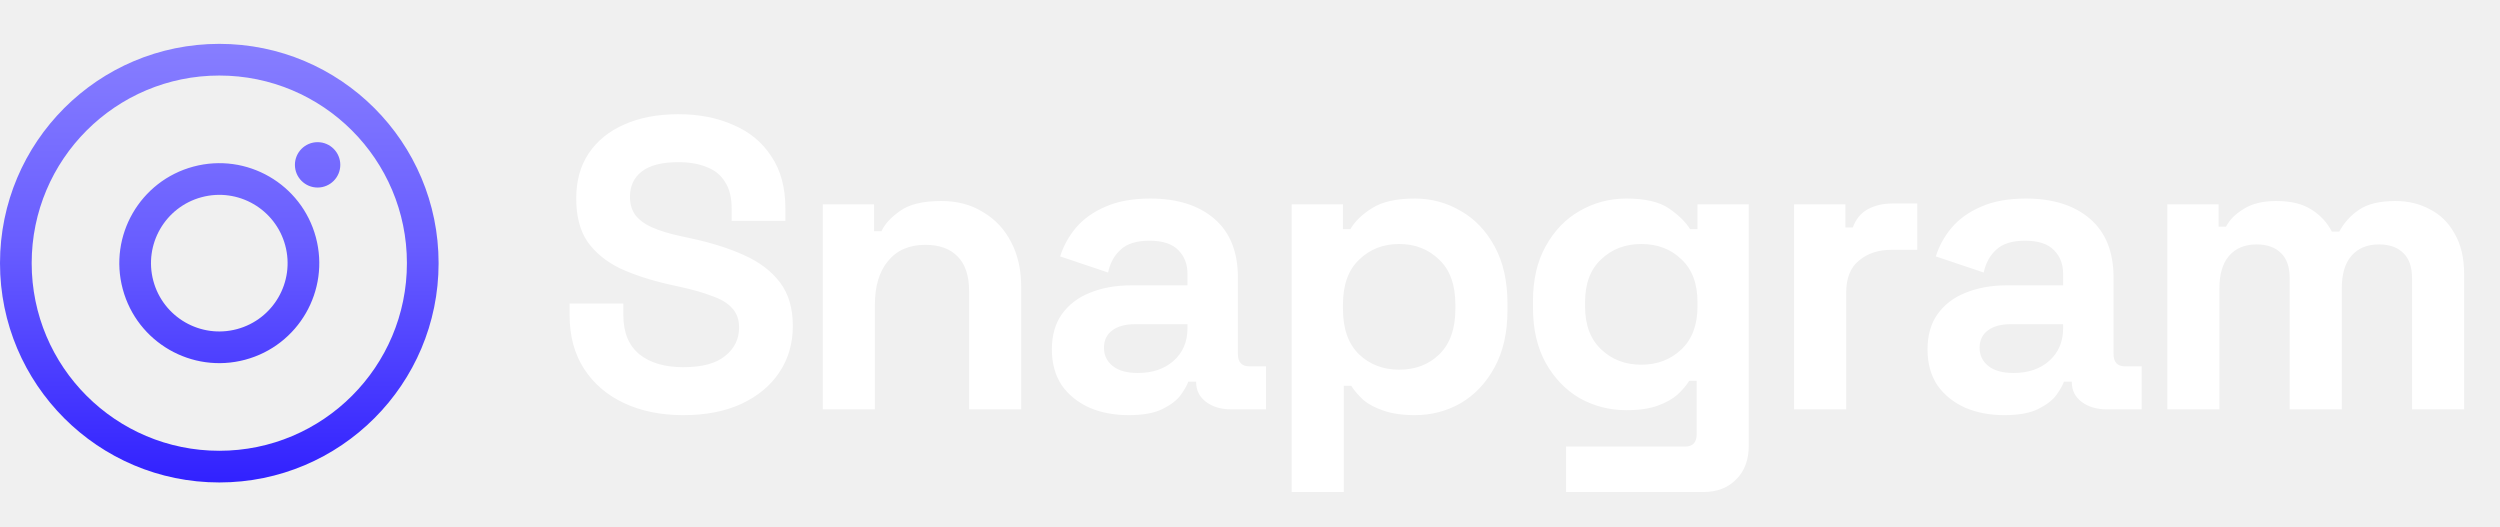
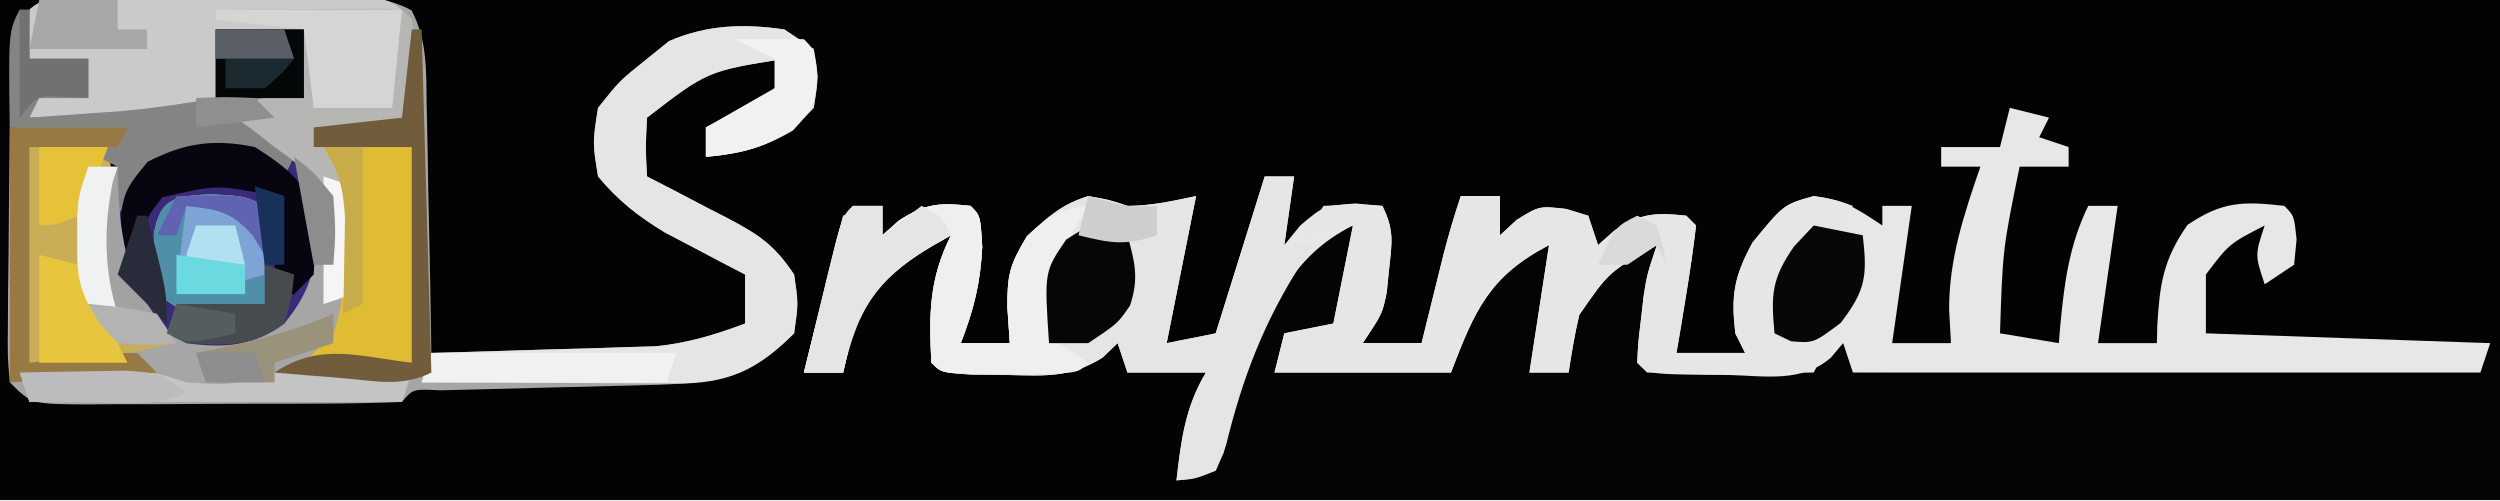
- <svg xmlns="http://www.w3.org/2000/svg" width="171" height="36" viewBox="0 0 171 36" fill="none">
-   <path fill-rule="evenodd" clip-rule="evenodd" d="M27.833 18C27.833 25.088 22.088 30.833 15 30.833C7.912 30.833 2.167 25.088 2.167 18C2.167 10.912 7.912 5.167 15 5.167C22.088 5.167 27.833 10.912 27.833 18ZM30 18C30 26.284 23.284 33 15 33C6.716 33 0 26.284 0 18C0 9.716 6.716 3 15 3C23.284 3 30 9.716 30 18ZM23.276 11.276C23.276 12.133 22.581 12.828 21.724 12.828C20.867 12.828 20.172 12.133 20.172 11.276C20.172 10.419 20.867 9.724 21.724 9.724C22.581 9.724 23.276 10.419 23.276 11.276ZM10.488 19.209C11.156 21.701 13.717 23.18 16.209 22.512C18.701 21.844 20.18 19.283 19.512 16.791C18.844 14.299 16.283 12.82 13.791 13.488C11.299 14.156 9.82 16.717 10.488 19.209ZM8.395 19.77C9.372 23.418 13.122 25.582 16.77 24.605C20.417 23.627 22.582 19.878 21.605 16.23C20.627 12.582 16.878 10.418 13.23 11.395C9.582 12.373 7.418 16.122 8.395 19.77Z" fill="url(#paint0_linear_120_1360)" />
-   <path d="M46.737 28.396C45.21 28.396 43.862 28.122 42.694 27.576C41.525 27.029 40.611 26.247 39.951 25.229C39.291 24.211 38.961 22.986 38.961 21.553V20.762H42.637V21.553C42.637 22.741 43.005 23.636 43.74 24.239C44.475 24.824 45.474 25.116 46.737 25.116C48.019 25.116 48.971 24.861 49.593 24.352C50.234 23.844 50.554 23.193 50.554 22.402C50.554 21.855 50.394 21.412 50.073 21.073C49.772 20.733 49.319 20.46 48.716 20.253C48.132 20.026 47.416 19.819 46.567 19.631L45.917 19.489C44.56 19.188 43.391 18.811 42.411 18.358C41.45 17.887 40.705 17.274 40.177 16.52C39.668 15.766 39.414 14.786 39.414 13.58C39.414 12.373 39.697 11.346 40.262 10.498C40.846 9.631 41.657 8.971 42.694 8.519C43.749 8.047 44.984 7.812 46.398 7.812C47.811 7.812 49.065 8.057 50.158 8.547C51.27 9.018 52.137 9.734 52.76 10.696C53.4 11.638 53.721 12.826 53.721 14.258V15.107H50.045V14.258C50.045 13.504 49.894 12.901 49.593 12.449C49.31 11.978 48.895 11.638 48.349 11.431C47.802 11.205 47.152 11.092 46.398 11.092C45.267 11.092 44.428 11.308 43.881 11.742C43.353 12.157 43.09 12.732 43.09 13.467C43.09 13.957 43.212 14.371 43.457 14.711C43.721 15.05 44.107 15.333 44.616 15.559C45.125 15.785 45.776 15.983 46.567 16.153L47.218 16.294C48.631 16.596 49.857 16.982 50.893 17.453C51.949 17.925 52.769 18.547 53.353 19.32C53.938 20.093 54.23 21.082 54.23 22.288C54.23 23.495 53.919 24.56 53.297 25.483C52.694 26.388 51.826 27.105 50.695 27.632C49.583 28.141 48.264 28.396 46.737 28.396ZM56.278 28V13.976H59.784V15.813H60.293C60.519 15.323 60.944 14.862 61.566 14.428C62.188 13.976 63.13 13.749 64.393 13.749C65.486 13.749 66.438 14.004 67.249 14.513C68.078 15.003 68.719 15.691 69.171 16.577C69.624 17.444 69.85 18.462 69.85 19.631V28H66.287V19.913C66.287 18.858 66.024 18.066 65.496 17.538C64.987 17.011 64.252 16.747 63.29 16.747C62.197 16.747 61.349 17.114 60.746 17.849C60.142 18.566 59.841 19.574 59.841 20.875V28H56.278ZM77.208 28.396C76.209 28.396 75.313 28.226 74.521 27.887C73.73 27.529 73.098 27.02 72.627 26.36C72.175 25.681 71.948 24.861 71.948 23.9C71.948 22.939 72.175 22.138 72.627 21.497C73.098 20.837 73.739 20.347 74.55 20.026C75.379 19.687 76.322 19.517 77.377 19.517H81.223V18.726C81.223 18.066 81.015 17.529 80.601 17.114C80.186 16.681 79.526 16.464 78.621 16.464C77.735 16.464 77.076 16.671 76.642 17.086C76.209 17.482 75.926 18 75.794 18.641L72.514 17.538C72.74 16.822 73.098 16.172 73.588 15.587C74.097 14.984 74.766 14.503 75.596 14.145C76.444 13.768 77.472 13.58 78.678 13.58C80.525 13.58 81.986 14.042 83.061 14.965C84.135 15.889 84.672 17.227 84.672 18.98V24.211C84.672 24.777 84.936 25.059 85.464 25.059H86.595V28H84.22C83.522 28 82.947 27.83 82.495 27.491C82.043 27.152 81.816 26.699 81.816 26.134V26.106H81.279C81.204 26.332 81.034 26.633 80.77 27.01C80.506 27.369 80.092 27.689 79.526 27.972C78.961 28.255 78.188 28.396 77.208 28.396ZM77.83 25.512C78.829 25.512 79.639 25.238 80.261 24.692C80.902 24.126 81.223 23.382 81.223 22.458V22.175H77.632C76.972 22.175 76.454 22.317 76.077 22.599C75.7 22.882 75.511 23.278 75.511 23.787C75.511 24.296 75.709 24.711 76.105 25.031C76.501 25.352 77.076 25.512 77.83 25.512ZM88.351 33.655V13.976H91.858V15.672H92.366C92.687 15.126 93.186 14.645 93.865 14.23C94.544 13.797 95.514 13.58 96.777 13.58C97.908 13.58 98.954 13.863 99.916 14.428C100.877 14.975 101.65 15.785 102.234 16.86C102.819 17.934 103.111 19.235 103.111 20.762V21.214C103.111 22.741 102.819 24.041 102.234 25.116C101.65 26.19 100.877 27.01 99.916 27.576C98.954 28.122 97.908 28.396 96.777 28.396C95.929 28.396 95.213 28.292 94.628 28.085C94.063 27.896 93.601 27.651 93.243 27.35C92.904 27.029 92.63 26.709 92.423 26.388H91.914V33.655H88.351ZM95.703 25.286C96.815 25.286 97.729 24.937 98.445 24.239C99.181 23.523 99.548 22.486 99.548 21.129V20.846C99.548 19.489 99.181 18.462 98.445 17.765C97.71 17.048 96.796 16.69 95.703 16.69C94.61 16.69 93.695 17.048 92.96 17.765C92.225 18.462 91.858 19.489 91.858 20.846V21.129C91.858 22.486 92.225 23.523 92.96 24.239C93.695 24.937 94.61 25.286 95.703 25.286ZM104.855 21.044V20.592C104.855 19.122 105.148 17.868 105.732 16.831C106.316 15.776 107.089 14.975 108.05 14.428C109.031 13.863 110.096 13.58 111.245 13.58C112.527 13.58 113.498 13.806 114.158 14.258C114.818 14.711 115.298 15.182 115.6 15.672H116.109V13.976H119.615V30.488C119.615 31.45 119.332 32.213 118.767 32.779C118.201 33.363 117.447 33.655 116.505 33.655H107.117V30.545H115.26C115.788 30.545 116.052 30.262 116.052 29.697V26.049H115.543C115.355 26.351 115.091 26.662 114.752 26.982C114.412 27.284 113.96 27.538 113.394 27.745C112.829 27.953 112.113 28.056 111.245 28.056C110.096 28.056 109.031 27.783 108.05 27.237C107.089 26.671 106.316 25.87 105.732 24.833C105.148 23.778 104.855 22.515 104.855 21.044ZM112.263 24.946C113.357 24.946 114.271 24.598 115.006 23.9C115.741 23.203 116.109 22.223 116.109 20.96V20.677C116.109 19.395 115.741 18.415 115.006 17.736C114.29 17.039 113.376 16.69 112.263 16.69C111.17 16.69 110.256 17.039 109.521 17.736C108.786 18.415 108.418 19.395 108.418 20.677V20.96C108.418 22.223 108.786 23.203 109.521 23.9C110.256 24.598 111.17 24.946 112.263 24.946ZM122.716 28V13.976H126.223V15.559H126.731C126.939 14.993 127.278 14.579 127.749 14.315C128.239 14.051 128.805 13.919 129.446 13.919H131.142V17.086H129.389C128.485 17.086 127.74 17.331 127.156 17.821C126.571 18.292 126.279 19.027 126.279 20.026V28H122.716ZM137.102 28.396C136.103 28.396 135.207 28.226 134.416 27.887C133.624 27.529 132.992 27.02 132.521 26.36C132.069 25.681 131.843 24.861 131.843 23.9C131.843 22.939 132.069 22.138 132.521 21.497C132.992 20.837 133.633 20.347 134.444 20.026C135.273 19.687 136.216 19.517 137.271 19.517H141.117V18.726C141.117 18.066 140.909 17.529 140.495 17.114C140.08 16.681 139.42 16.464 138.515 16.464C137.63 16.464 136.97 16.671 136.536 17.086C136.103 17.482 135.82 18 135.688 18.641L132.408 17.538C132.634 16.822 132.992 16.172 133.483 15.587C133.992 14.984 134.661 14.503 135.49 14.145C136.338 13.768 137.366 13.58 138.572 13.58C140.419 13.58 141.88 14.042 142.955 14.965C144.029 15.889 144.566 17.227 144.566 18.98V24.211C144.566 24.777 144.83 25.059 145.358 25.059H146.489V28H144.114C143.416 28 142.842 27.83 142.389 27.491C141.937 27.152 141.711 26.699 141.711 26.134V26.106H141.173C141.098 26.332 140.928 26.633 140.664 27.01C140.4 27.369 139.986 27.689 139.42 27.972C138.855 28.255 138.082 28.396 137.102 28.396ZM137.724 25.512C138.723 25.512 139.533 25.238 140.155 24.692C140.796 24.126 141.117 23.382 141.117 22.458V22.175H137.526C136.866 22.175 136.348 22.317 135.971 22.599C135.594 22.882 135.405 23.278 135.405 23.787C135.405 24.296 135.603 24.711 135.999 25.031C136.395 25.352 136.97 25.512 137.724 25.512ZM148.246 28V13.976H151.752V15.502H152.261C152.506 15.031 152.911 14.626 153.476 14.287C154.042 13.928 154.787 13.749 155.71 13.749C156.709 13.749 157.51 13.947 158.114 14.343C158.717 14.72 159.179 15.22 159.499 15.842H160.008C160.328 15.239 160.781 14.739 161.365 14.343C161.949 13.947 162.779 13.749 163.853 13.749C164.72 13.749 165.503 13.938 166.2 14.315C166.916 14.673 167.482 15.229 167.897 15.983C168.33 16.718 168.547 17.651 168.547 18.782V28H164.984V19.037C164.984 18.264 164.786 17.689 164.391 17.312C163.995 16.916 163.439 16.718 162.722 16.718C161.912 16.718 161.28 16.982 160.828 17.51C160.394 18.019 160.178 18.754 160.178 19.715V28H156.615V19.037C156.615 18.264 156.417 17.689 156.021 17.312C155.625 16.916 155.069 16.718 154.353 16.718C153.542 16.718 152.911 16.982 152.459 17.51C152.025 18.019 151.808 18.754 151.808 19.715V28H148.246Z" fill="white" />
-   <defs>
-     <linearGradient id="paint0_linear_120_1360" x1="15" y1="3" x2="15" y2="33" gradientUnits="userSpaceOnUse">
-       <stop stop-color="#877EFF" />
-       <stop offset="0.461" stop-color="#685DFF" />
-       <stop offset="1" stop-color="#3121FF" />
-     </linearGradient>
-   </defs>
+ <svg xmlns="http://www.w3.org/2000/svg" version="1.1" width="255" height="51">
+   <path d="M0 0 C84.15 0 168.3 0 255 0 C255 16.83 255 33.66 255 51 C170.85 51 86.7 51 0 51 C0 34.17 0 17.34 0 0 Z " fill="#030303" transform="translate(0,0)" />
+   <path d="M0 0 C0.488 7.326 0.488 7.326 -1.812 10.5 C-4 12 -4 12 -7 12 C-7.33 12.99 -7.66 13.98 -8 15 C-2.06 15 3.88 15 10 15 C10.33 13.02 10.66 11.04 11 9 C12.706 5.975 14.756 3.383 18.168 2.332 C18.773 2.222 19.377 2.113 20 2 C19.859 3.605 19.712 5.209 19.562 6.812 C19.481 7.706 19.4 8.599 19.316 9.52 C19 12 19 12 18 15 C19.32 15 20.64 15 22 15 C22.041 13.783 22.082 12.566 22.125 11.312 C22.536 7.857 23.271 6.252 25.938 4 C29 2 29 2 31 2 C30.67 5.96 30.34 9.92 30 14 C32.751 14.081 35.499 14.141 38.25 14.188 C39.027 14.213 39.805 14.238 40.605 14.264 C45.301 14.341 45.301 14.341 49.547 12.488 C50.026 11.997 50.506 11.506 51 11 C51 12.32 51 13.64 51 15 C59.31 14.893 67.62 14.78 75.93 14.661 C79.788 14.605 83.647 14.552 87.505 14.503 C91.227 14.455 94.949 14.403 98.671 14.347 C100.092 14.327 101.514 14.308 102.936 14.291 C104.923 14.267 106.911 14.236 108.898 14.205 C110.03 14.19 111.163 14.174 112.33 14.158 C114.973 14.177 114.973 14.177 117 13 C117 17.95 117 22.9 117 28 C73.11 28 29.22 28 -16 28 C-8.75 6.251 -8.75 6.251 -4 1 C-2 0 -2 0 0 0 Z " fill="#040404" transform="translate(138,23)" />
+   <path d="M0 0 C1.32 0.33 2.64 0.66 4 1 C3.67 1.66 3.34 2.32 3 3 C3.99 3.33 4.98 3.66 6 4 C6 4.66 6 5.32 6 6 C4.35 6 2.7 6 1 6 C-0.724 14.428 -0.724 14.428 -1 23 C0.98 23.33 2.96 23.66 5 24 C5.073 23.112 5.073 23.112 5.148 22.207 C5.565 17.809 6.05 14.031 8 10 C8.99 10 9.98 10 11 10 C10.333 14.667 9.667 19.333 9 24 C10.98 24 12.96 24 15 24 C15.014 23.408 15.028 22.817 15.043 22.207 C15.3 17.943 15.64 15.518 18.125 11.938 C21.686 9.538 23.787 9.514 28 10 C29 11 29 11 29.25 13.438 C29.168 14.283 29.085 15.129 29 16 C28.01 16.66 27.02 17.32 26 18 C25 15 25 15 26 12 C22.372 13.866 22.372 13.866 20 17 C20 18.98 20 20.96 20 23 C29.57 23.33 39.14 23.66 49 24 C48.67 24.99 48.34 25.98 48 27 C26.88 27 5.76 27 -16 27 C-16.495 25.515 -16.495 25.515 -17 24 C-17.413 24.488 -17.826 24.976 -18.251 25.479 C-21.203 28.047 -24.906 27.348 -28.625 27.25 C-29.414 27.245 -30.203 27.24 -31.016 27.234 C-36.846 27.154 -36.846 27.154 -38 26 C-37.914 24.039 -37.914 24.039 -37.625 21.625 C-37.535 20.834 -37.445 20.042 -37.352 19.227 C-37 17 -37 17 -36 14 C-40.862 16.705 -40.862 16.705 -43.91 21.113 C-44.375 23.054 -44.699 25.027 -45 27 C-46.32 27 -47.64 27 -49 27 C-48.34 22.71 -47.68 18.42 -47 14 C-53.094 17.185 -54.562 20.623 -57 27 C-62.94 27 -68.88 27 -75 27 C-74.67 25.68 -74.34 24.36 -74 23 C-72.35 22.67 -70.7 22.34 -69 22 C-68.34 18.7 -67.68 15.4 -67 12 C-73.462 15.231 -75.321 20.567 -78 27 C-78.823 29.702 -79.557 32.378 -80.164 35.137 C-80.44 35.752 -80.716 36.366 -81 37 C-83.086 37.77 -83.086 37.77 -85 38 C-84.532 33.944 -84.12 30.534 -82 27 C-84.64 27 -87.28 27 -90 27 C-90.495 25.515 -90.495 25.515 -91 24 C-91.512 24.49 -92.024 24.98 -92.551 25.484 C-95.876 27.542 -98.308 27.33 -102.188 27.25 C-104.065 27.227 -104.065 27.227 -105.98 27.203 C-109 27 -109 27 -110 26 C-110.247 21.068 -110.251 17.501 -108 13 C-113.165 15.869 -116.337 18.011 -118.25 23.75 C-118.498 24.823 -118.745 25.895 -119 27 C-120.32 27 -121.64 27 -123 27 C-121.68 21.72 -120.36 16.44 -119 11 C-117.68 10.67 -116.36 10.34 -115 10 C-115 10.99 -115 11.98 -115 13 C-114.443 12.505 -113.886 12.01 -113.312 11.5 C-110.605 9.744 -109.166 9.658 -106 10 C-105 11 -105 11 -104.812 14.188 C-104.993 17.868 -105.669 20.589 -107 24 C-105.35 24 -103.7 24 -102 24 C-102.124 22.175 -102.124 22.175 -102.25 20.312 C-102.25 17.024 -102.036 16.059 -100.25 13.125 C-98.149 11.141 -96.746 9.858 -94 9 C-91.875 9.375 -91.875 9.375 -90 10 C-87.572 10 -85.371 9.499 -83 9 C-84 14 -85 19 -86 24 C-84.35 23.67 -82.7 23.34 -81 23 C-79.35 17.72 -77.7 12.44 -76 7 C-75.01 7 -74.02 7 -73 7 C-73.33 9.31 -73.66 11.62 -74 14 C-73.464 13.34 -72.927 12.68 -72.375 12 C-70 10 -70 10 -66.75 9.75 C-65.843 9.832 -64.935 9.915 -64 10 C-62.769 12.461 -63.014 13.724 -63.312 16.438 C-63.391 17.22 -63.47 18.002 -63.551 18.809 C-64 21 -64 21 -66 24 C-64.02 24 -62.04 24 -60 24 C-59.795 23.169 -59.59 22.337 -59.379 21.48 C-58.975 19.85 -58.975 19.85 -58.562 18.188 C-58.296 17.109 -58.029 16.03 -57.754 14.918 C-57.239 12.926 -56.651 10.952 -56 9 C-54.68 9 -53.36 9 -52 9 C-52 10.32 -52 11.64 -52 13 C-51.443 12.484 -50.886 11.969 -50.312 11.438 C-48 10 -48 10 -45.25 10.312 C-44.508 10.539 -43.765 10.766 -43 11 C-42.505 12.485 -42.505 12.485 -42 14 C-41.443 13.505 -40.886 13.01 -40.312 12.5 C-37.605 10.744 -36.166 10.658 -33 11 C-32.505 11.495 -32.505 11.495 -32 12 C-32.275 14.341 -32.619 16.674 -33 19 C-33.278 20.702 -33.278 20.702 -33.562 22.438 C-33.707 23.283 -33.851 24.129 -34 25 C-31.69 25 -29.38 25 -27 25 C-27.495 24.01 -27.495 24.01 -28 23 C-28.444 19.092 -28.137 17.255 -26.25 13.75 C-23.07 9.863 -23.07 9.863 -20 9 C-16.941 9.371 -15.648 10.234 -13 12 C-13 11.34 -13 10.68 -13 10 C-12.01 10 -11.02 10 -10 10 C-10.667 14.667 -11.333 19.333 -12 24 C-10.02 24 -8.04 24 -6 24 C-6.062 22.886 -6.124 21.773 -6.188 20.625 C-6.215 15.439 -4.674 10.862 -3 6 C-4.32 6 -5.64 6 -7 6 C-7 5.34 -7 4.68 -7 4 C-5.02 4 -3.04 4 -1 4 C-0.67 2.68 -0.34 1.36 0 0 Z " fill="#E7E7E7" transform="translate(205,11)" />
+   <path d="M0 0 C0.791 -0.006 1.581 -0.011 2.396 -0.017 C4.072 -0.027 5.748 -0.033 7.424 -0.037 C9.99 -0.047 12.555 -0.078 15.121 -0.109 C16.747 -0.116 18.374 -0.121 20 -0.125 C20.769 -0.137 21.538 -0.15 22.33 -0.162 C25.2 -0.15 27.543 -0.111 30.109 1.254 C31.705 4.292 31.614 7.361 31.645 10.715 C31.662 11.443 31.68 12.171 31.699 12.922 C31.753 15.245 31.787 17.567 31.82 19.891 C31.853 21.467 31.888 23.043 31.924 24.619 C32.009 28.48 32.076 32.341 32.133 36.203 C36.342 36.093 40.55 35.962 44.758 35.828 C45.948 35.797 47.137 35.766 48.363 35.734 C49.517 35.696 50.671 35.657 51.859 35.617 C52.917 35.586 53.975 35.554 55.065 35.522 C58.325 35.183 61.07 34.347 64.133 33.203 C64.133 31.553 64.133 29.903 64.133 28.203 C63.385 27.816 62.638 27.43 61.867 27.031 C60.882 26.51 59.898 25.99 58.883 25.453 C57.908 24.943 56.934 24.432 55.93 23.906 C53.175 22.229 51.194 20.677 49.133 18.203 C48.57 14.766 48.57 14.766 49.133 11.203 C51.32 8.453 51.32 8.453 54.133 6.203 C54.875 5.605 55.618 5.007 56.383 4.391 C60.248 2.722 63.976 2.604 68.133 3.203 C69.123 3.863 70.113 4.523 71.133 5.203 C71.633 8.078 71.633 8.078 71.133 11.203 C67.822 14.806 64.941 15.756 60.133 16.203 C60.133 15.213 60.133 14.223 60.133 13.203 C61.923 12.259 63.714 11.315 65.504 10.371 C67.455 9.213 67.455 9.213 68.133 6.203 C60.289 7.459 60.289 7.459 54.133 12.203 C53.971 15.297 53.971 15.297 54.133 18.203 C55.506 18.909 55.506 18.909 56.906 19.629 C58.107 20.257 59.307 20.886 60.508 21.516 C61.111 21.824 61.714 22.133 62.336 22.451 C65.515 24.129 67.098 25.151 69.133 28.203 C69.57 31.141 69.57 31.141 69.133 34.203 C64.447 38.889 60.514 39.332 54.094 39.484 C53.412 39.503 52.731 39.521 52.029 39.54 C49.115 39.619 46.202 39.687 43.288 39.755 C41.161 39.807 39.033 39.864 36.906 39.922 C35.632 39.952 34.357 39.982 33.044 40.014 C30.241 39.875 30.241 39.875 29.133 41.203 C26.345 41.317 23.582 41.367 20.793 41.371 C19.956 41.374 19.118 41.378 18.256 41.381 C16.481 41.386 14.706 41.389 12.932 41.388 C10.21 41.391 7.489 41.409 4.768 41.428 C3.047 41.431 1.326 41.433 -0.395 41.434 C-1.212 41.441 -2.03 41.448 -2.873 41.455 C-8.638 41.432 -8.638 41.432 -10.867 39.203 C-11.094 36.589 -11.094 36.589 -11.062 33.32 C-11.056 32.154 -11.05 30.987 -11.043 29.785 C-11.026 28.562 -11.009 27.339 -10.992 26.078 C-10.983 24.847 -10.974 23.616 -10.965 22.348 C-10.941 19.299 -10.905 16.251 -10.867 13.203 C-6.907 13.203 -2.947 13.203 1.133 13.203 C0.143 14.688 0.143 14.688 -0.867 16.203 C-0.649 18.475 -0.649 18.475 0.133 21.203 C0.246 21.924 0.36 22.644 0.477 23.387 C1.157 27.37 1.669 29.675 4.383 32.766 C7.642 34.469 9.501 34.667 13.133 34.203 C15.683 33.353 16.786 32.672 18.383 30.516 C19.844 26.01 19.572 22.345 17.883 17.953 C16.183 15.281 14.799 13.858 12.133 12.203 C14.133 10.203 14.133 10.203 16.758 10.078 C17.542 10.119 18.325 10.161 19.133 10.203 C19.133 7.893 19.133 5.583 19.133 3.203 C16.163 3.203 13.193 3.203 10.133 3.203 C10.133 5.513 10.133 7.823 10.133 10.203 C5.669 11.926 2.031 12.426 -2.742 12.328 C-4.471 12.301 -4.471 12.301 -6.234 12.273 C-7.103 12.25 -7.972 12.227 -8.867 12.203 C-8.867 10.553 -8.867 8.903 -8.867 7.203 C-8.537 8.193 -8.207 9.183 -7.867 10.203 C-6.217 10.203 -4.567 10.203 -2.867 10.203 C-2.867 8.883 -2.867 7.563 -2.867 6.203 C-4.847 6.203 -6.827 6.203 -8.867 6.203 C-8.91 4.537 -8.908 2.869 -8.867 1.203 C-6.85 -0.814 -2.768 0.015 0 0 Z " fill="#A5A6A5" transform="translate(11.86719,-0.203125)" />
+   <path d="M0 0 C0.99 0 1.98 0 3 0 C2.67 2.31 2.34 4.62 2 7 C2.99 7 3.98 7 5 7 C4.613 7.571 4.227 8.142 3.828 8.73 C-0.053 14.773 -2.236 20.436 -3.945 27.41 C-4.467 28.692 -4.467 28.692 -5 30 C-7.117 30.871 -7.117 30.871 -9 31 C-8.532 26.944 -8.12 23.534 -6 20 C-8.64 20 -11.28 20 -14 20 C-14.495 18.515 -14.495 18.515 -15 17 C-15.512 17.49 -16.024 17.98 -16.551 18.484 C-19.876 20.542 -22.308 20.33 -26.188 20.25 C-28.065 20.227 -28.065 20.227 -29.98 20.203 C-33 20 -33 20 -34 19 C-34.247 14.068 -34.251 10.501 -32 6 C-37.165 8.869 -40.337 11.011 -42.25 16.75 C-42.498 17.823 -42.745 18.895 -43 20 C-44.32 20 -45.64 20 -47 20 C-45.68 14.72 -44.36 9.44 -43 4 C-41.68 3.67 -40.36 3.34 -39 3 C-39 3.99 -39 4.98 -39 6 C-38.443 5.505 -37.886 5.01 -37.312 4.5 C-34.605 2.744 -33.166 2.658 -30 3 C-29 4 -29 4 -28.812 7.188 C-28.993 10.868 -29.669 13.589 -31 17 C-29.35 17 -27.7 17 -26 17 C-26.082 15.783 -26.165 14.566 -26.25 13.312 C-26.25 10.024 -26.036 9.059 -24.25 6.125 C-22.149 4.141 -20.746 2.858 -18 2 C-15.875 2.375 -15.875 2.375 -14 3 C-11.572 3 -9.371 2.499 -7 2 C-8 7 -9 12 -10 17 C-8.35 16.67 -6.7 16.34 -5 16 C-3.35 10.72 -1.7 5.44 0 0 Z " fill="#E5E5E5" transform="translate(129,18)" />
+   <path d="M0 0 C0.33 0 0.66 0 1 0 C1 1.65 1 3.3 1 5 C2.98 5 4.96 5 7 5 C7 6.32 7 7.64 7 9 C5.35 9 3.7 9 2 9 C1.67 9.66 1.34 10.32 1 11 C3.042 10.858 5.084 10.711 7.125 10.562 C8.83 10.441 8.83 10.441 10.57 10.316 C13.754 10.023 16.855 9.569 20 9 C20 6.69 20 4.38 20 2 C22.97 2 25.94 2 29 2 C29.312 5.312 29.312 5.312 29 9 C26.5 10.938 26.5 10.938 24 12 C24.619 12.392 25.238 12.784 25.875 13.188 C29.395 16.19 29.908 18.973 30.312 23.5 C29.975 27.28 29.355 29.057 27 32 C23.784 34.328 20.89 34.545 17 34 C13.496 31.911 11.627 30.61 10.145 26.805 C9.17 22.84 8.774 19.947 10 16 C9.34 15.67 8.68 15.34 8 15 C8.66 14.34 9.32 13.68 10 13 C6.37 12.67 2.74 12.34 -1 12 C-1.125 2.25 -1.125 2.25 0 0 Z " fill="#3B2A78" transform="translate(2,1)" />
+   <path d="M0 0 C1.32 0 2.64 0 4 0 C4 1.32 4 2.64 4 4 C4.557 3.484 5.114 2.969 5.688 2.438 C8 1 8 1 10.75 1.312 C11.492 1.539 12.235 1.766 13 2 C13.495 3.485 13.495 3.485 14 5 C14.557 4.505 15.114 4.01 15.688 3.5 C18.395 1.744 19.834 1.658 23 2 C23.495 2.495 23.495 2.495 24 3 C23.725 5.341 23.381 7.674 23 10 C22.722 11.702 22.722 11.702 22.438 13.438 C22.293 14.283 22.149 15.129 22 16 C24.31 16 26.62 16 29 16 C28.505 15.01 28.505 15.01 28 14 C27.556 10.092 27.863 8.255 29.75 4.75 C32.93 0.863 32.93 0.863 36 0 C38.25 0.375 38.25 0.375 40 1 C38.627 3.745 36.594 4.444 34 6 C32.646 8.709 32.935 11.009 33 14 C34.65 14 36.3 14 38 14 C37.34 15.32 36.68 16.64 36 18 C33.187 18.027 30.375 18.047 27.562 18.062 C26.76 18.071 25.958 18.079 25.131 18.088 C23.087 18.097 21.043 18.052 19 18 C18.67 17.67 18.34 17.34 18 17 C18.086 15.039 18.086 15.039 18.375 12.625 C18.51 11.438 18.51 11.438 18.648 10.227 C19 8 19 8 20 5 C15.138 7.705 15.138 7.705 12.09 12.113 C11.625 14.054 11.301 16.027 11 18 C9.68 18 8.36 18 7 18 C7.66 13.71 8.32 9.42 9 5 C2.906 8.185 1.438 11.623 -1 18 C-6.94 18 -12.88 18 -19 18 C-18.67 16.68 -18.34 15.36 -18 14 C-16.35 13.67 -14.7 13.34 -13 13 C-12.34 9.7 -11.68 6.4 -11 3 C-12.65 3.33 -14.3 3.66 -16 4 C-15.34 3.01 -14.68 2.02 -14 1 C-10.875 0.812 -10.875 0.812 -8 1 C-6.769 3.461 -7.014 4.724 -7.312 7.438 C-7.43 8.611 -7.43 8.611 -7.551 9.809 C-8 12 -8 12 -10 15 C-8.02 15 -6.04 15 -4 15 C-3.795 14.169 -3.59 13.337 -3.379 12.48 C-3.109 11.394 -2.84 10.307 -2.562 9.188 C-2.296 8.109 -2.029 7.03 -1.754 5.918 C-1.239 3.926 -0.651 1.952 0 0 Z " fill="#E6E6E6" transform="translate(149,20)" />
+   <path d="M0 0 C0.793 -0.003 1.586 -0.007 2.403 -0.01 C4.083 -0.015 5.764 -0.017 7.444 -0.017 C10.021 -0.02 12.597 -0.038 15.174 -0.057 C16.803 -0.06 18.433 -0.062 20.062 -0.062 C20.836 -0.07 21.61 -0.077 22.408 -0.084 C27.869 -0.061 27.869 -0.061 30.098 2.168 C30.328 4.516 30.328 4.516 30.285 7.23 C30.279 8.129 30.272 9.027 30.266 9.953 C30.098 12.168 30.098 12.168 29.098 13.168 C27.578 13.24 26.056 13.252 24.535 13.23 C23.709 13.221 22.883 13.212 22.031 13.203 C21.393 13.192 20.755 13.18 20.098 13.168 C21.088 14.313 21.088 14.313 22.098 15.48 C25.156 19.95 24.43 24.977 24.098 30.168 C23.108 30.498 22.118 30.828 21.098 31.168 C21.156 30.432 21.214 29.696 21.273 28.938 C21.678 22.617 21.678 22.617 18.848 17.168 C17.94 16.508 17.033 15.848 16.098 15.168 C14.953 14.271 14.953 14.271 13.785 13.355 C13.228 12.964 12.671 12.572 12.098 12.168 C14.098 10.168 14.098 10.168 16.723 10.043 C17.506 10.084 18.29 10.125 19.098 10.168 C19.098 7.858 19.098 5.548 19.098 3.168 C16.128 3.168 13.158 3.168 10.098 3.168 C10.098 5.478 10.098 7.788 10.098 10.168 C5.634 11.891 1.996 12.39 -2.777 12.293 C-3.93 12.275 -5.082 12.257 -6.27 12.238 C-7.138 12.215 -8.007 12.192 -8.902 12.168 C-8.902 10.518 -8.902 8.868 -8.902 7.168 C-8.572 8.158 -8.242 9.148 -7.902 10.168 C-6.252 10.168 -4.602 10.168 -2.902 10.168 C-2.902 8.848 -2.902 7.528 -2.902 6.168 C-4.882 6.168 -6.862 6.168 -8.902 6.168 C-8.945 4.502 -8.943 2.834 -8.902 1.168 C-6.883 -0.852 -2.771 0.004 0 0 Z " fill="#CACACA" transform="translate(11.90234,-0.1679688)" />
+   <path d="M0 0 C0.99 0.66 1.98 1.32 3 2 C3.5 4.875 3.5 4.875 3 8 C-0.311 11.603 -3.192 12.553 -8 13 C-8 12.01 -8 11.02 -8 10 C-6.21 9.056 -4.419 8.112 -2.629 7.168 C-0.677 6.01 -0.677 6.01 0 3 C-7.844 4.256 -7.844 4.256 -14 9 C-14.162 12.094 -14.162 12.094 -14 15 C-13.085 15.471 -12.17 15.941 -11.227 16.426 C-10.026 17.054 -8.825 17.683 -7.625 18.312 C-6.72 18.776 -6.72 18.776 -5.797 19.248 C-2.617 20.926 -1.035 21.948 1 25 C1.438 27.938 1.438 27.938 1 31 C-2.436 34.436 -5.203 35.934 -10.094 36.114 C-11.956 36.106 -11.956 36.106 -13.855 36.098 C-14.848 36.096 -14.848 36.096 -15.86 36.093 C-17.969 36.088 -20.078 36.075 -22.188 36.062 C-23.619 36.057 -25.051 36.053 -26.482 36.049 C-29.988 36.038 -33.494 36.021 -37 36 C-36.67 35.01 -36.34 34.02 -36 33 C-35.244 32.98 -34.488 32.96 -33.708 32.94 C-30.264 32.844 -26.819 32.735 -23.375 32.625 C-22.185 32.594 -20.995 32.563 -19.77 32.531 C-18.616 32.493 -17.462 32.454 -16.273 32.414 C-15.216 32.383 -14.158 32.351 -13.068 32.319 C-9.808 31.98 -7.062 31.144 -4 30 C-4 28.35 -4 26.7 -4 25 C-4.748 24.613 -5.495 24.227 -6.266 23.828 C-7.25 23.307 -8.235 22.787 -9.25 22.25 C-10.225 21.74 -11.199 21.229 -12.203 20.703 C-14.958 19.025 -16.939 17.474 -19 15 C-19.562 11.562 -19.562 11.562 -19 8 C-16.812 5.25 -16.812 5.25 -14 3 C-13.258 2.402 -12.515 1.804 -11.75 1.188 C-7.885 -0.482 -4.157 -0.599 0 0 Z " fill="#E5E5E5" transform="translate(80,3)" />
+   <path d="M0 0 C0.99 0 1.98 0 3 0 C3 0.99 3 1.98 3 3 C3.557 2.505 4.114 2.01 4.688 1.5 C7.395 -0.256 8.834 -0.342 12 0 C13 1 13 1 13.188 4.188 C13.007 7.868 12.331 10.589 11 14 C12.65 14 14.3 14 16 14 C15.918 12.783 15.835 11.566 15.75 10.312 C15.75 7.011 15.983 6.029 17.75 3.062 C19.958 1.039 21.068 0.314 24 0 C23.505 0.825 23.01 1.65 22.5 2.5 C20.639 6.841 20.532 9.321 21 14 C21.99 14.66 22.98 15.32 24 16 C23 17 23 17 19.875 17.133 C18.596 17.13 17.317 17.128 16 17.125 C14.721 17.128 13.443 17.13 12.125 17.133 C9 17 9 17 8 16 C7.753 11.068 7.749 7.501 10 3 C4.835 5.869 1.663 8.011 -0.25 13.75 C-0.497 14.822 -0.745 15.895 -1 17 C-2.32 17 -3.64 17 -5 17 C-4.358 14.353 -3.712 11.708 -3.062 9.062 C-2.88 8.308 -2.698 7.553 -2.51 6.775 C-1.113 1.113 -1.113 1.113 0 0 Z " fill="#EFEFEF" transform="translate(87,21)" />
+   <path d="M0 0 C2.64 0 5.28 0 8 0 C8.124 0.804 8.248 1.609 8.375 2.438 C8.581 3.613 8.787 4.789 9 6 C9.184 7.102 9.184 7.102 9.371 8.227 C10.302 13.152 11.409 16.289 15 20 C13.35 20.33 11.7 20.66 10 21 C10 21.33 10 21.66 10 22 C6.7 22 3.4 22 0 22 C0 14.74 0 7.48 0 0 Z " fill="#CAAE57" transform="translate(3,15)" />
+   <path d="M0 0 C0.33 0 0.66 0 1 0 C1 1.65 1 3.3 1 5 C2.98 5 4.96 5 7 5 C7 6.32 7 7.64 7 9 C5.35 9 3.7 9 2 9 C1.67 9.66 1.34 10.32 1 11 C3.042 10.858 5.084 10.711 7.125 10.562 C8.83 10.441 8.83 10.441 10.57 10.316 C13.754 10.023 16.855 9.569 20 9 C20 6.69 20 4.38 20 2 C22.97 2 25.94 2 29 2 C29.312 5.312 29.312 5.312 29 9 C26.5 10.938 26.5 10.938 24 12 C25.32 12.99 26.64 13.98 28 15 C27.67 15.66 27.34 16.32 27 17 C26.01 16.34 25.02 15.68 24 15 C18.564 14.494 18.564 14.494 13.625 16.312 C11.8 18.108 11.8 18.108 10 21 C9.67 20.01 9.34 19.02 9 18 C9.33 17.34 9.66 16.68 10 16 C9.34 15.67 8.68 15.34 8 15 C8.66 14.34 9.32 13.68 10 13 C6.37 12.67 2.74 12.34 -1 12 C-1.125 2.25 -1.125 2.25 0 0 Z " fill="#848485" transform="translate(2,1)" />
+   <path d="M0 0 C3.146 -0.029 6.292 -0.047 9.438 -0.062 C10.335 -0.071 11.233 -0.079 12.158 -0.088 C13.012 -0.091 13.866 -0.094 14.746 -0.098 C15.932 -0.106 15.932 -0.106 17.142 -0.114 C19 0 19 0 20 1 C20.098 2.664 20.13 4.333 20.125 6 C20.129 7.361 20.129 7.361 20.133 8.75 C20 11 20 11 19 12 C17.481 12.072 15.958 12.084 14.438 12.062 C13.611 12.053 12.785 12.044 11.934 12.035 C11.296 12.024 10.657 12.012 10 12 C10.99 13.145 10.99 13.145 12 14.312 C15.058 18.782 14.333 23.809 14 29 C13.01 29.33 12.02 29.66 11 30 C11.058 29.264 11.116 28.528 11.176 27.77 C11.58 21.449 11.58 21.449 8.75 16 C7.843 15.34 6.935 14.68 6 14 C5.237 13.402 4.474 12.804 3.688 12.188 C3.131 11.796 2.574 11.404 2 11 C4 9 4 9 6.625 8.875 C7.409 8.916 8.193 8.957 9 9 C9 6.36 9 3.72 9 1 C6.03 1 3.06 1 0 1 C0 0.67 0 0.34 0 0 Z " fill="#B6B6B5" transform="translate(22,1)" />
+   <path d="M0 0 C2.97 0 5.94 0 9 0 C9 7.26 9 14.52 9 22 C5.37 22 1.74 22 -2 22 C-1.01 21.01 -0.02 20.02 1 19 C2.146 15.874 2.165 12.808 2.188 9.5 C2.202 8.562 2.216 7.623 2.23 6.656 C2.134 3.655 2.134 3.655 0 0 Z " fill="#DFBC34" transform="translate(33,15)" />
+   <path d="M0 0 C3.5 0.188 3.5 0.188 5.5 1.188 C5.5 4.487 5.5 7.787 5.5 11.188 C2.729 12.573 0.567 12.375 -2.5 12.188 C-3.49 11.527 -4.48 10.867 -5.5 10.188 C-5.863 8.312 -5.863 8.312 -5.812 6.188 C-5.807 5.136 -5.807 5.136 -5.801 4.062 C-5.197 0.301 -3.565 0.191 0 0 Z " fill="#7DA4D4" transform="translate(21.5,19.8125)" />
+   <path d="M0 0 C2.271 -0.027 4.542 -0.046 6.812 -0.062 C8.077 -0.074 9.342 -0.086 10.645 -0.098 C14 0 14 0 17 1 C21.655 1.305 21.655 1.305 26 0 C28.374 -0.071 30.75 -0.084 33.125 -0.062 C34.406 -0.053 35.688 -0.044 37.008 -0.035 C38.489 -0.018 38.489 -0.018 40 0 C39.67 0.99 39.34 1.98 39 3 C26.46 3 13.92 3 1 3 C0.67 2.01 0.34 1.02 0 0 Z " fill="#C4C4C5" transform="translate(2,38)" />
+   <path d="M0 0 C2.81 1.794 4.509 3.019 6 6 C6.188 9.5 6.188 9.5 6 13 C5.34 13.66 4.68 14.32 4 15 C3.34 15 2.68 15 2 15 C2 11.7 2 8.4 2 5 C-3.864 3.82 -3.864 3.82 -9.438 5.125 C-11.246 7.295 -12.132 9.323 -13 12 C-13.33 12 -13.66 12 -14 12 C-13.639 4.774 -13.639 4.774 -10.938 1.5 C-7.147 -0.436 -4.176 -0.86 0 0 Z " fill="#07050F" transform="translate(26,15)" />
+   <path d="M0 0 C6.27 0 12.54 0 19 0 C18.67 3.3 18.34 6.6 18 10 C15.36 10 12.72 10 10 10 C9.67 7.36 9.34 4.72 9 2 C6.03 1.67 3.06 1.34 0 1 C0 0.67 0 0.34 0 0 Z " fill="#D5D5D5" transform="translate(22,1)" />
+   <path d="M0 0 C0.99 0 1.98 0 3 0 C3 0.99 3 1.98 3 3 C4.32 2.01 5.64 1.02 7 0 C9 1 9 1 10 3 C9.258 3.413 8.515 3.825 7.75 4.25 C2.23 7.763 0.483 10.573 -1 17 C-2.32 17 -3.64 17 -5 17 C-4.358 14.353 -3.712 11.708 -3.062 9.062 C-2.88 8.308 -2.698 7.553 -2.51 6.775 C-1.113 1.113 -1.113 1.113 0 0 Z " fill="#E5E5E5" transform="translate(87,21)" />
+   <path d="M0 0 C3.96 0 7.92 0 12 0 C11.67 0.66 11.34 1.32 11 2 C8.03 2 5.06 2 2 2 C2 9.26 2 16.52 2 24 C3.774 23.794 5.548 23.587 7.375 23.375 C10.398 23.023 10.398 23.023 13 23 C13.66 23.66 14.32 24.32 15 25 C10.05 25.33 5.1 25.66 0 26 C0 17.42 0 8.84 0 0 Z " fill="#977943" transform="translate(1,13)" />
+   <path d="M0 0 C1.65 0.33 3.3 0.66 5 1 C5.479 5.117 5.322 6.58 2.75 9.938 C0 12 0 12 -2.312 11.812 C-2.869 11.544 -3.426 11.276 -4 11 C-4.366 7.062 -4.302 5.435 -2 2.125 C-1.34 1.424 -0.68 0.723 0 0 Z " fill="#070707" transform="translate(185,23)" />
+   <path d="M0 0 C0.866 0.371 0.866 0.371 1.75 0.75 C2.515 3.505 2.94 5.195 2 7.938 C0.75 9.75 0.75 9.75 -2.25 11.75 C-3.57 11.75 -4.89 11.75 -6.25 11.75 C-6.736 4.461 -6.736 4.461 -4.5 1.188 C-2.25 -0.25 -2.25 -0.25 0 0 Z " fill="#060606" transform="translate(113.25,23.25)" />
+   <path d="M0 0 C0.99 0 1.98 0 3 0 C3.014 0.713 3.028 1.426 3.043 2.16 C3.387 9.064 4.462 12.764 9 18 C3.506 18.366 3.506 18.366 1.188 16.688 C-0.915 13.699 -1.137 11.037 -1.125 7.5 C-1.128 6.727 -1.13 5.953 -1.133 5.156 C-1 3 -1 3 0 0 Z " fill="#A2A2A3" transform="translate(9,17)" />
+   <path d="M0 0 C8.25 0 16.5 0 25 0 C24.67 0.99 24.34 1.98 24 3 C15.75 3 7.5 3 -1 3 C-0.67 2.01 -0.34 1.02 0 0 Z " fill="#F1F1F1" transform="translate(44,36)" />
+   <path d="M0 0 C0.33 0 0.66 0 1 0 C1.33 11.55 1.66 23.1 2 35 C-1.053 36.526 -3.758 35.838 -7.125 35.562 C-8.406 35.461 -9.688 35.359 -11.008 35.254 C-11.995 35.17 -12.983 35.086 -14 35 C-9.344 31.896 -5.47 33.356 0 34 C0 26.74 0 19.48 0 12 C-3.3 12 -6.6 12 -10 12 C-10 11.34 -10 10.68 -10 10 C-5.545 9.505 -5.545 9.505 -1 9 C-0.67 6.03 -0.34 3.06 0 0 Z " fill="#715C3B" transform="translate(42,3)" />
+   <path d="M0 0 C2.97 0 5.94 0 9 0 C9 2.31 9 4.62 9 7 C6.03 7 3.06 7 0 7 C0 4.69 0 2.38 0 0 Z " fill="#040707" transform="translate(22,3)" />
+   <path d="M0 0 C1.32 0.33 2.64 0.66 4 1 C5.625 3.812 5.625 3.812 7 7 C7.66 8.32 8.32 9.64 9 11 C6.03 11 3.06 11 0 11 C0 7.37 0 3.74 0 0 Z " fill="#E7C53C" transform="translate(4,26)" />
+   <path d="M0 0 C2.333 -0.042 4.667 -0.041 7 0 C8 1 8 1 8.375 3.812 C8 7 8 7 5.875 9.312 C2.817 11.107 0.507 11.674 -3 12 C-3 11.01 -3 10.02 -3 9 C-0.69 7.68 1.62 6.36 4 5 C4 4.01 4 3.02 4 2 C2.68 1.34 1.36 0.68 0 0 Z " fill="#F1F1F1" transform="translate(75,4)" />
+   <path d="M0 0 C2.64 0 5.28 0 8 0 C8 0.99 8 1.98 8 3 C8.99 3 9.98 3 11 3 C11 3.66 11 4.32 11 5 C7.04 5 3.08 5 -1 5 C-0.67 3.35 -0.34 1.7 0 0 Z " fill="#A8A8A8" transform="translate(4,0)" />
+   <path d="M0 0 C3.5 0.188 3.5 0.188 5.5 1.188 C5.5 2.837 5.5 4.487 5.5 6.188 C5.108 5.548 4.716 4.909 4.312 4.25 C2.115 1.75 0.742 1.538 -2.5 1.188 C-2.83 3.828 -3.16 6.468 -3.5 9.188 C1.151 9.457 1.151 9.457 5.5 8.188 C5.5 9.178 5.5 10.168 5.5 11.188 C2.729 12.573 0.567 12.375 -2.5 12.188 C-3.49 11.527 -4.48 10.867 -5.5 10.188 C-5.863 8.312 -5.863 8.312 -5.812 6.188 C-5.807 5.136 -5.807 5.136 -5.801 4.062 C-5.197 0.301 -3.565 0.191 0 0 Z " fill="#4F90A8" transform="translate(21.5,19.8125)" />
+   <path d="M0 0 C2.271 -0.054 4.542 -0.093 6.812 -0.125 C8.077 -0.148 9.342 -0.171 10.645 -0.195 C14 0 14 0 17 2 C13.997 3.502 11.209 3.093 7.875 3.062 C6.594 3.053 5.312 3.044 3.992 3.035 C2.511 3.018 2.511 3.018 1 3 C0.67 2.01 0.34 1.02 0 0 Z " fill="#BCBCBE" transform="translate(2,38)" />
+   <path d="M0 0 C0.99 0.33 1.98 0.66 3 1 C2.75 3.375 2.75 3.375 2 6 C-1.108 8.418 -4.179 8.249 -8 8 C-8.66 7.67 -9.32 7.34 -10 7 C-9.67 6.01 -9.34 5.02 -9 4 C-6.03 4 -3.06 4 0 4 C0 2.68 0 1.36 0 0 Z " fill="#464B50" transform="translate(27,27)" />
+   <path d="M0 0 C0 0.99 0 1.98 0 3 C-1.98 3.66 -3.96 4.32 -6 5 C-6 5.66 -6 6.32 -6 7 C-8.31 7 -10.62 7 -13 7 C-13.33 6.01 -13.66 5.02 -14 4 C-13.112 3.818 -13.112 3.818 -12.207 3.633 C-7.962 2.733 -3.976 1.795 0 0 Z " fill="#9A927B" transform="translate(34,32)" />
+   <path d="M0 0 C2.31 0 4.62 0 7 0 C5.75 3.438 5.75 3.438 4 7 C1.812 7.938 1.812 7.938 0 8 C0 5.36 0 2.72 0 0 Z " fill="#E6C238" transform="translate(4,15)" />
+   <path d="M0 0 C0.99 0 1.98 0 3 0 C2.835 0.516 2.67 1.031 2.5 1.562 C1.574 6.077 1.59 10.594 3 15 C2.01 14.67 1.02 14.34 0 14 C-1.176 11.647 -1.134 10.179 -1.125 7.562 C-1.128 6.78 -1.13 5.998 -1.133 5.191 C-1 3 -1 3 0 0 Z " fill="#F0F2F1" transform="translate(9,17)" />
+   <path d="M0 0 C0.33 0 0.66 0 1 0 C1 1.65 1 3.3 1 5 C2.98 5 4.96 5 7 5 C7 6.32 7 7.64 7 9 C6.216 8.959 5.433 8.918 4.625 8.875 C1.839 8.713 1.839 8.713 0 11 C0 7.37 0 3.74 0 0 Z " fill="#717171" transform="translate(2,1)" />
+   <path d="M0 0 C0.99 0.33 1.98 0.66 3 1 C3 4.63 3 8.26 3 12 C2.01 12.33 1.02 12.66 0 13 C0 8.71 0 4.42 0 0 Z " fill="#F4F5F4" transform="translate(33,18)" />
+   <path d="M0 0 C1.32 0 2.64 0 4 0 C4 5.28 4 10.56 4 16 C3.34 16.33 2.68 16.66 2 17 C2.023 16.108 2.046 15.216 2.07 14.297 C2.097 12.541 2.097 12.541 2.125 10.75 C2.148 9.59 2.171 8.43 2.195 7.234 C2.01 4.172 1.608 2.558 0 0 Z " fill="#C9AC4A" transform="translate(33,15)" />
+   <path d="M0 0 C2.31 0 4.62 0 7 0 C7.33 0.99 7.66 1.98 8 3 C5.36 3 2.72 3 0 3 C0 2.01 0 1.02 0 0 Z " fill="#5A5E67" transform="translate(22,3)" />
+   <path d="M0 0 C0.33 0 0.66 0 1 0 C3 7.625 3 7.625 3 11 C1.35 9.35 -0.3 7.7 -2 6 C-1.34 4.02 -0.68 2.04 0 0 Z " fill="#282B39" transform="translate(14,22)" />
+   <path d="M0 0 C1.32 0 2.64 0 4 0 C4.33 1.32 4.66 2.64 5 4 C3.125 4.625 3.125 4.625 1 5 C0.34 4.34 -0.32 3.68 -1 3 C-0.67 2.01 -0.34 1.02 0 0 Z " fill="#B1E0F0" transform="translate(20,23)" />
+   <path d="M0 0 C2 1.562 2 1.562 4 4 C4.25 7.75 4.25 7.75 4 11 C3.34 11 2.68 11 2 11 C1.34 7.37 0.68 3.74 0 0 Z " fill="#8D8D8E" transform="translate(30,16)" />
+   <path d="M0 0 C6.75 -0.125 6.75 -0.125 9 1 C9 2.65 9 4.3 9 6 C8.608 5.361 8.216 4.721 7.812 4.062 C5.615 1.562 4.242 1.35 1 1 C0.67 1.99 0.34 2.98 0 4 C-0.66 4 -1.32 4 -2 4 C-1.34 2.68 -0.68 1.36 0 0 Z " fill="#6062B2" transform="translate(18,20)" />
+   <path d="M0 0 C0.598 0.165 1.196 0.33 1.812 0.5 C4.113 1.111 4.113 1.111 7 1 C7 1.99 7 2.98 7 4 C3.71 5.097 2.287 4.8 -1 4 C-0.67 2.68 -0.34 1.36 0 0 Z " fill="#CECECE" transform="translate(111,20)" />
+   <path d="M0 0 C0.66 0.33 1.32 0.66 2 1 C2.625 3.062 2.625 3.062 3 5 C2.67 4.34 2.34 3.68 2 3 C1.01 3.66 0.02 4.32 -1 5 C-1.99 5 -2.98 5 -4 5 C-2.25 1.125 -2.25 1.125 0 0 Z " fill="#DADADA" transform="translate(167,22)" />
+   <path d="M0 0 C3.375 0.312 3.375 0.312 7 1 C7.66 1.99 8.32 2.98 9 4 C6.188 4.25 6.188 4.25 3 4 C1.125 2 1.125 2 0 0 Z " fill="#B3B3B4" transform="translate(9,31)" />
+   <path d="M0 0 C2.31 0.33 4.62 0.66 7 1 C7 1.99 7 2.98 7 4 C4.69 4 2.38 4 0 4 C0 2.68 0 1.36 0 0 Z " fill="#6ADAE0" transform="translate(18,26)" />
+   <path d="M0 0 C2.875 -0.125 2.875 -0.125 6 0 C6.66 0.66 7.32 1.32 8 2 C5.36 2.33 2.72 2.66 0 3 C0 2.01 0 1.02 0 0 Z " fill="#8F8F8F" transform="translate(20,10)" />
+   <path d="M0 0 C1.98 0 3.96 0 6 0 C6.33 0.99 6.66 1.98 7 3 C5.02 3 3.04 3 1 3 C0.67 2.01 0.34 1.02 0 0 Z " fill="#8E8E8E" transform="translate(20,36)" />
+   <path d="M0 0 C2.97 0.495 2.97 0.495 6 1 C6 1.66 6 2.32 6 3 C1.25 4.125 1.25 4.125 -1 3 C-0.67 2.01 -0.34 1.02 0 0 Z " fill="#555D60" transform="translate(18,31)" />
+   <path d="M0 0 C0.99 0.33 1.98 0.66 3 1 C3 3.31 3 5.62 3 8 C2.34 8 1.68 8 1 8 C0.67 5.36 0.34 2.72 0 0 Z " fill="#17315B" transform="translate(26,19)" />
+   <path d="M0 0 C2.31 0 4.62 0 7 0 C5.75 1.5 5.75 1.5 4 3 C2.68 3 1.36 3 0 3 C0 2.01 0 1.02 0 0 Z " fill="#1B2930" transform="translate(23,6)" />
</svg>
